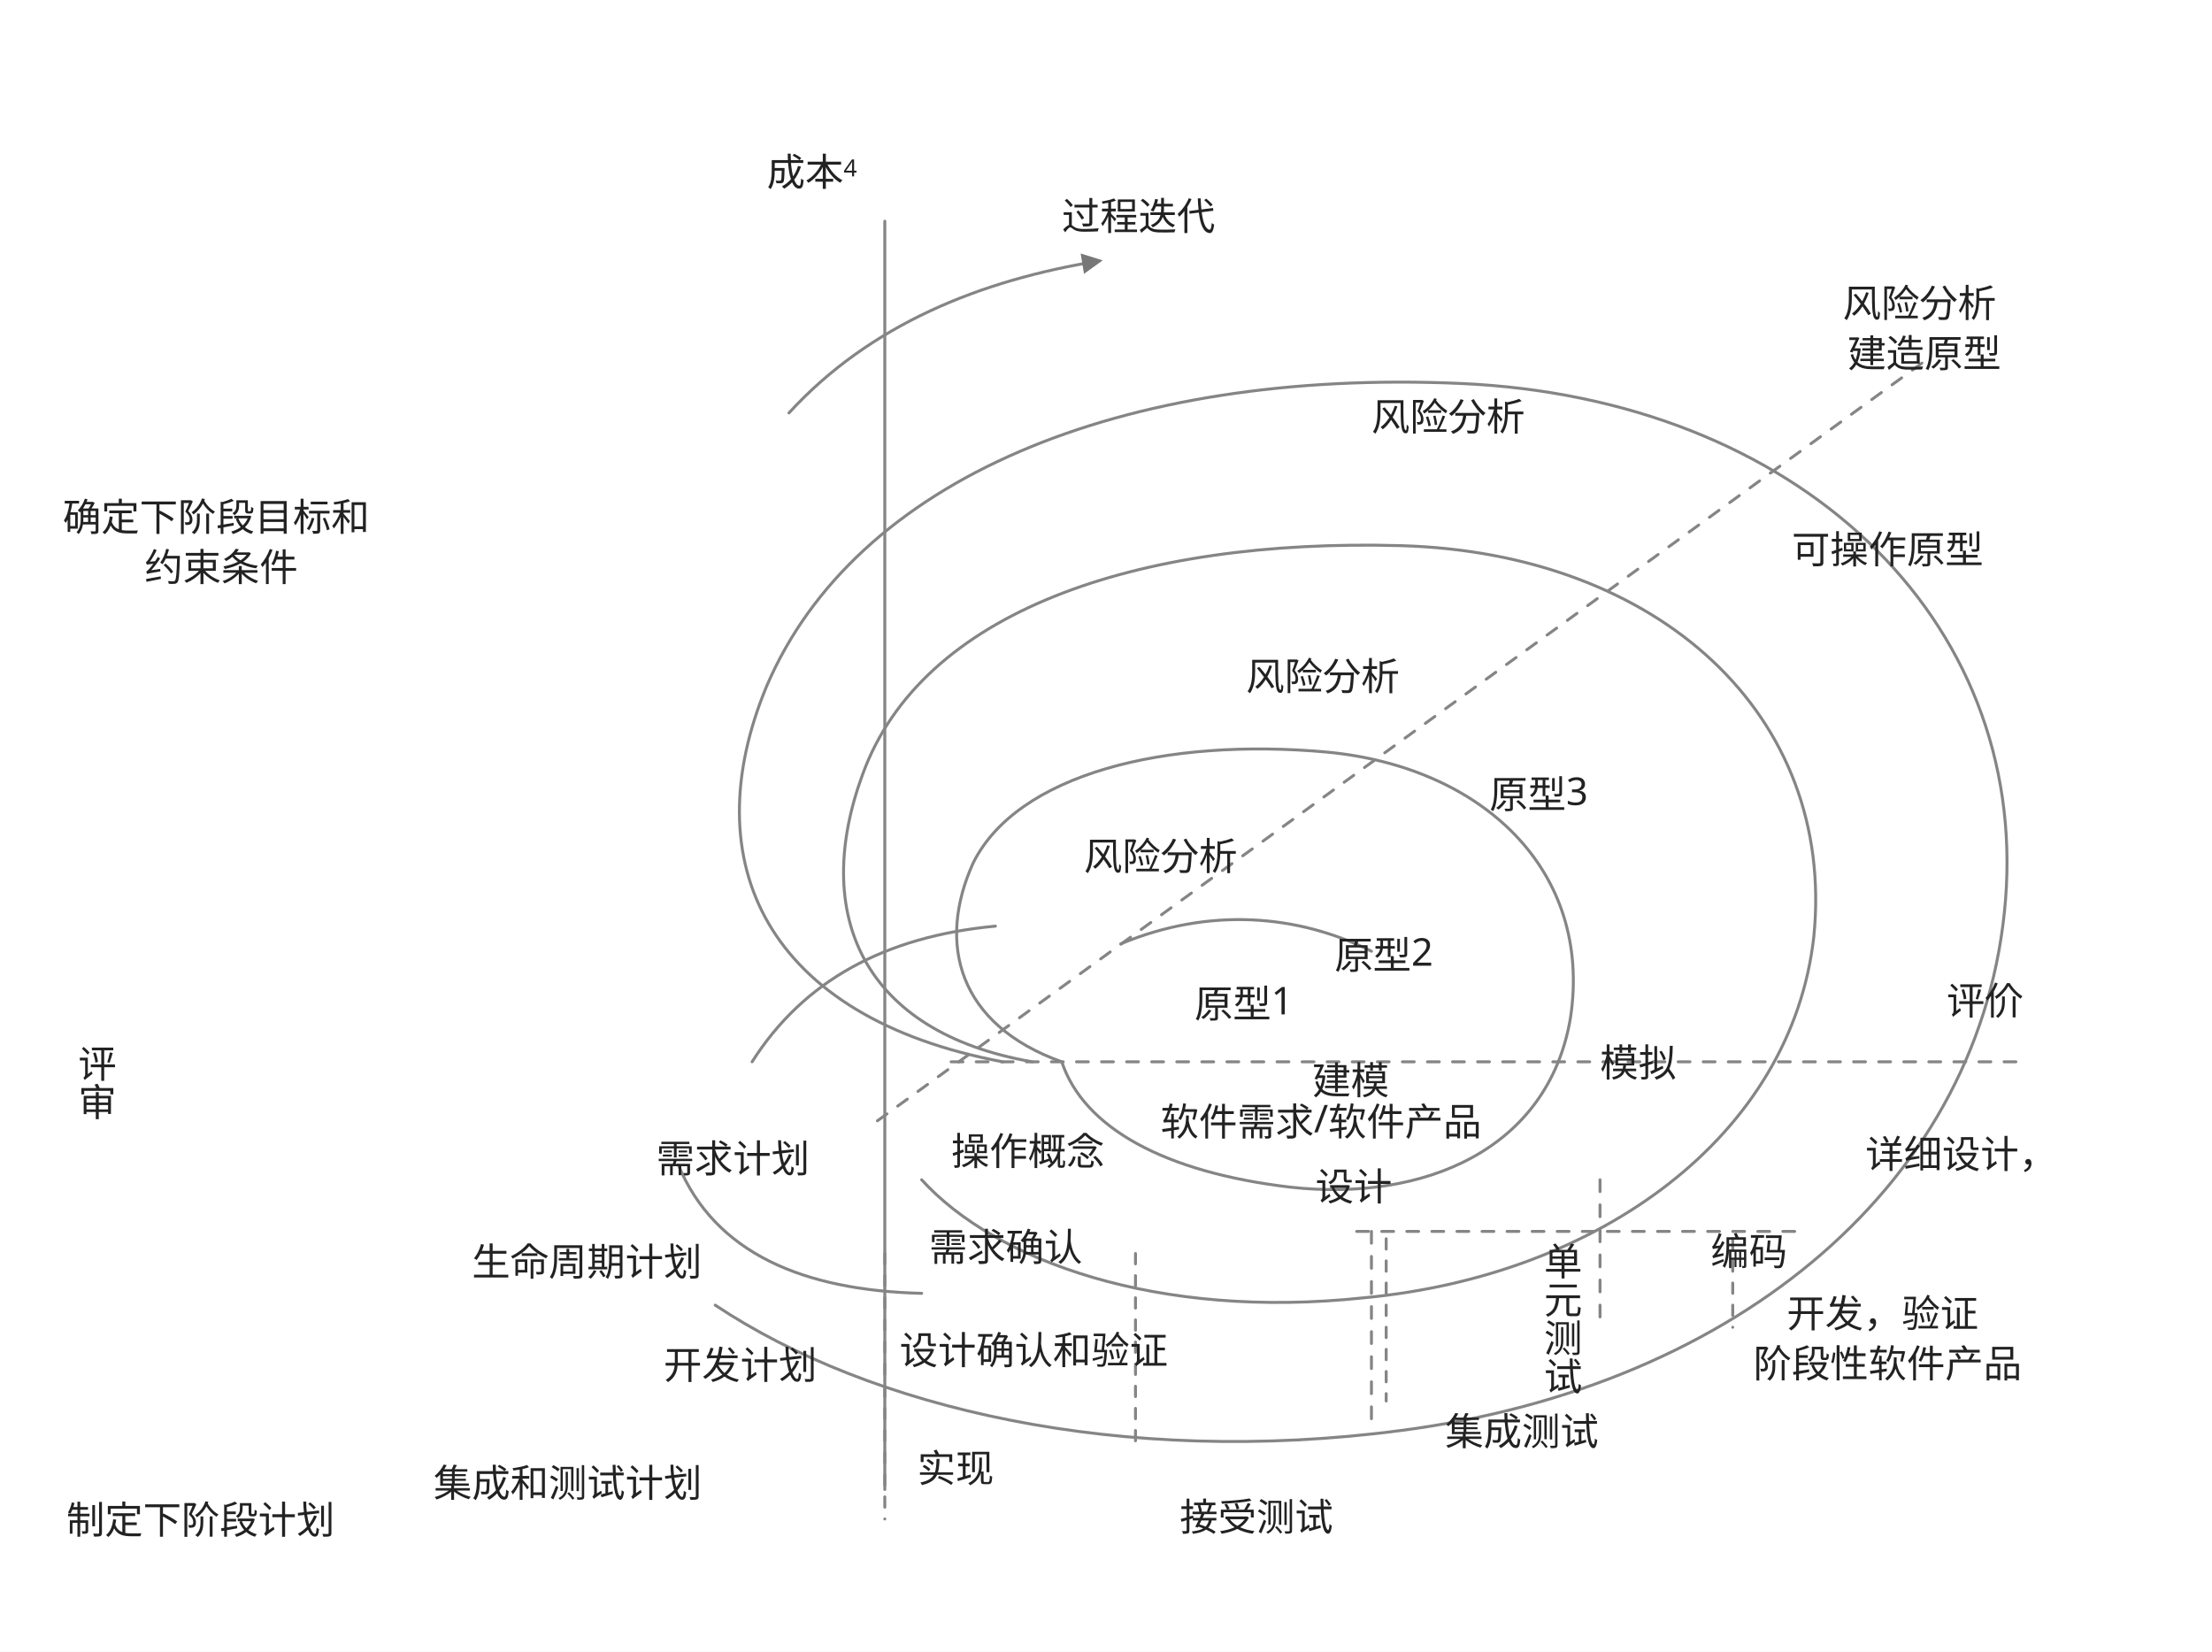
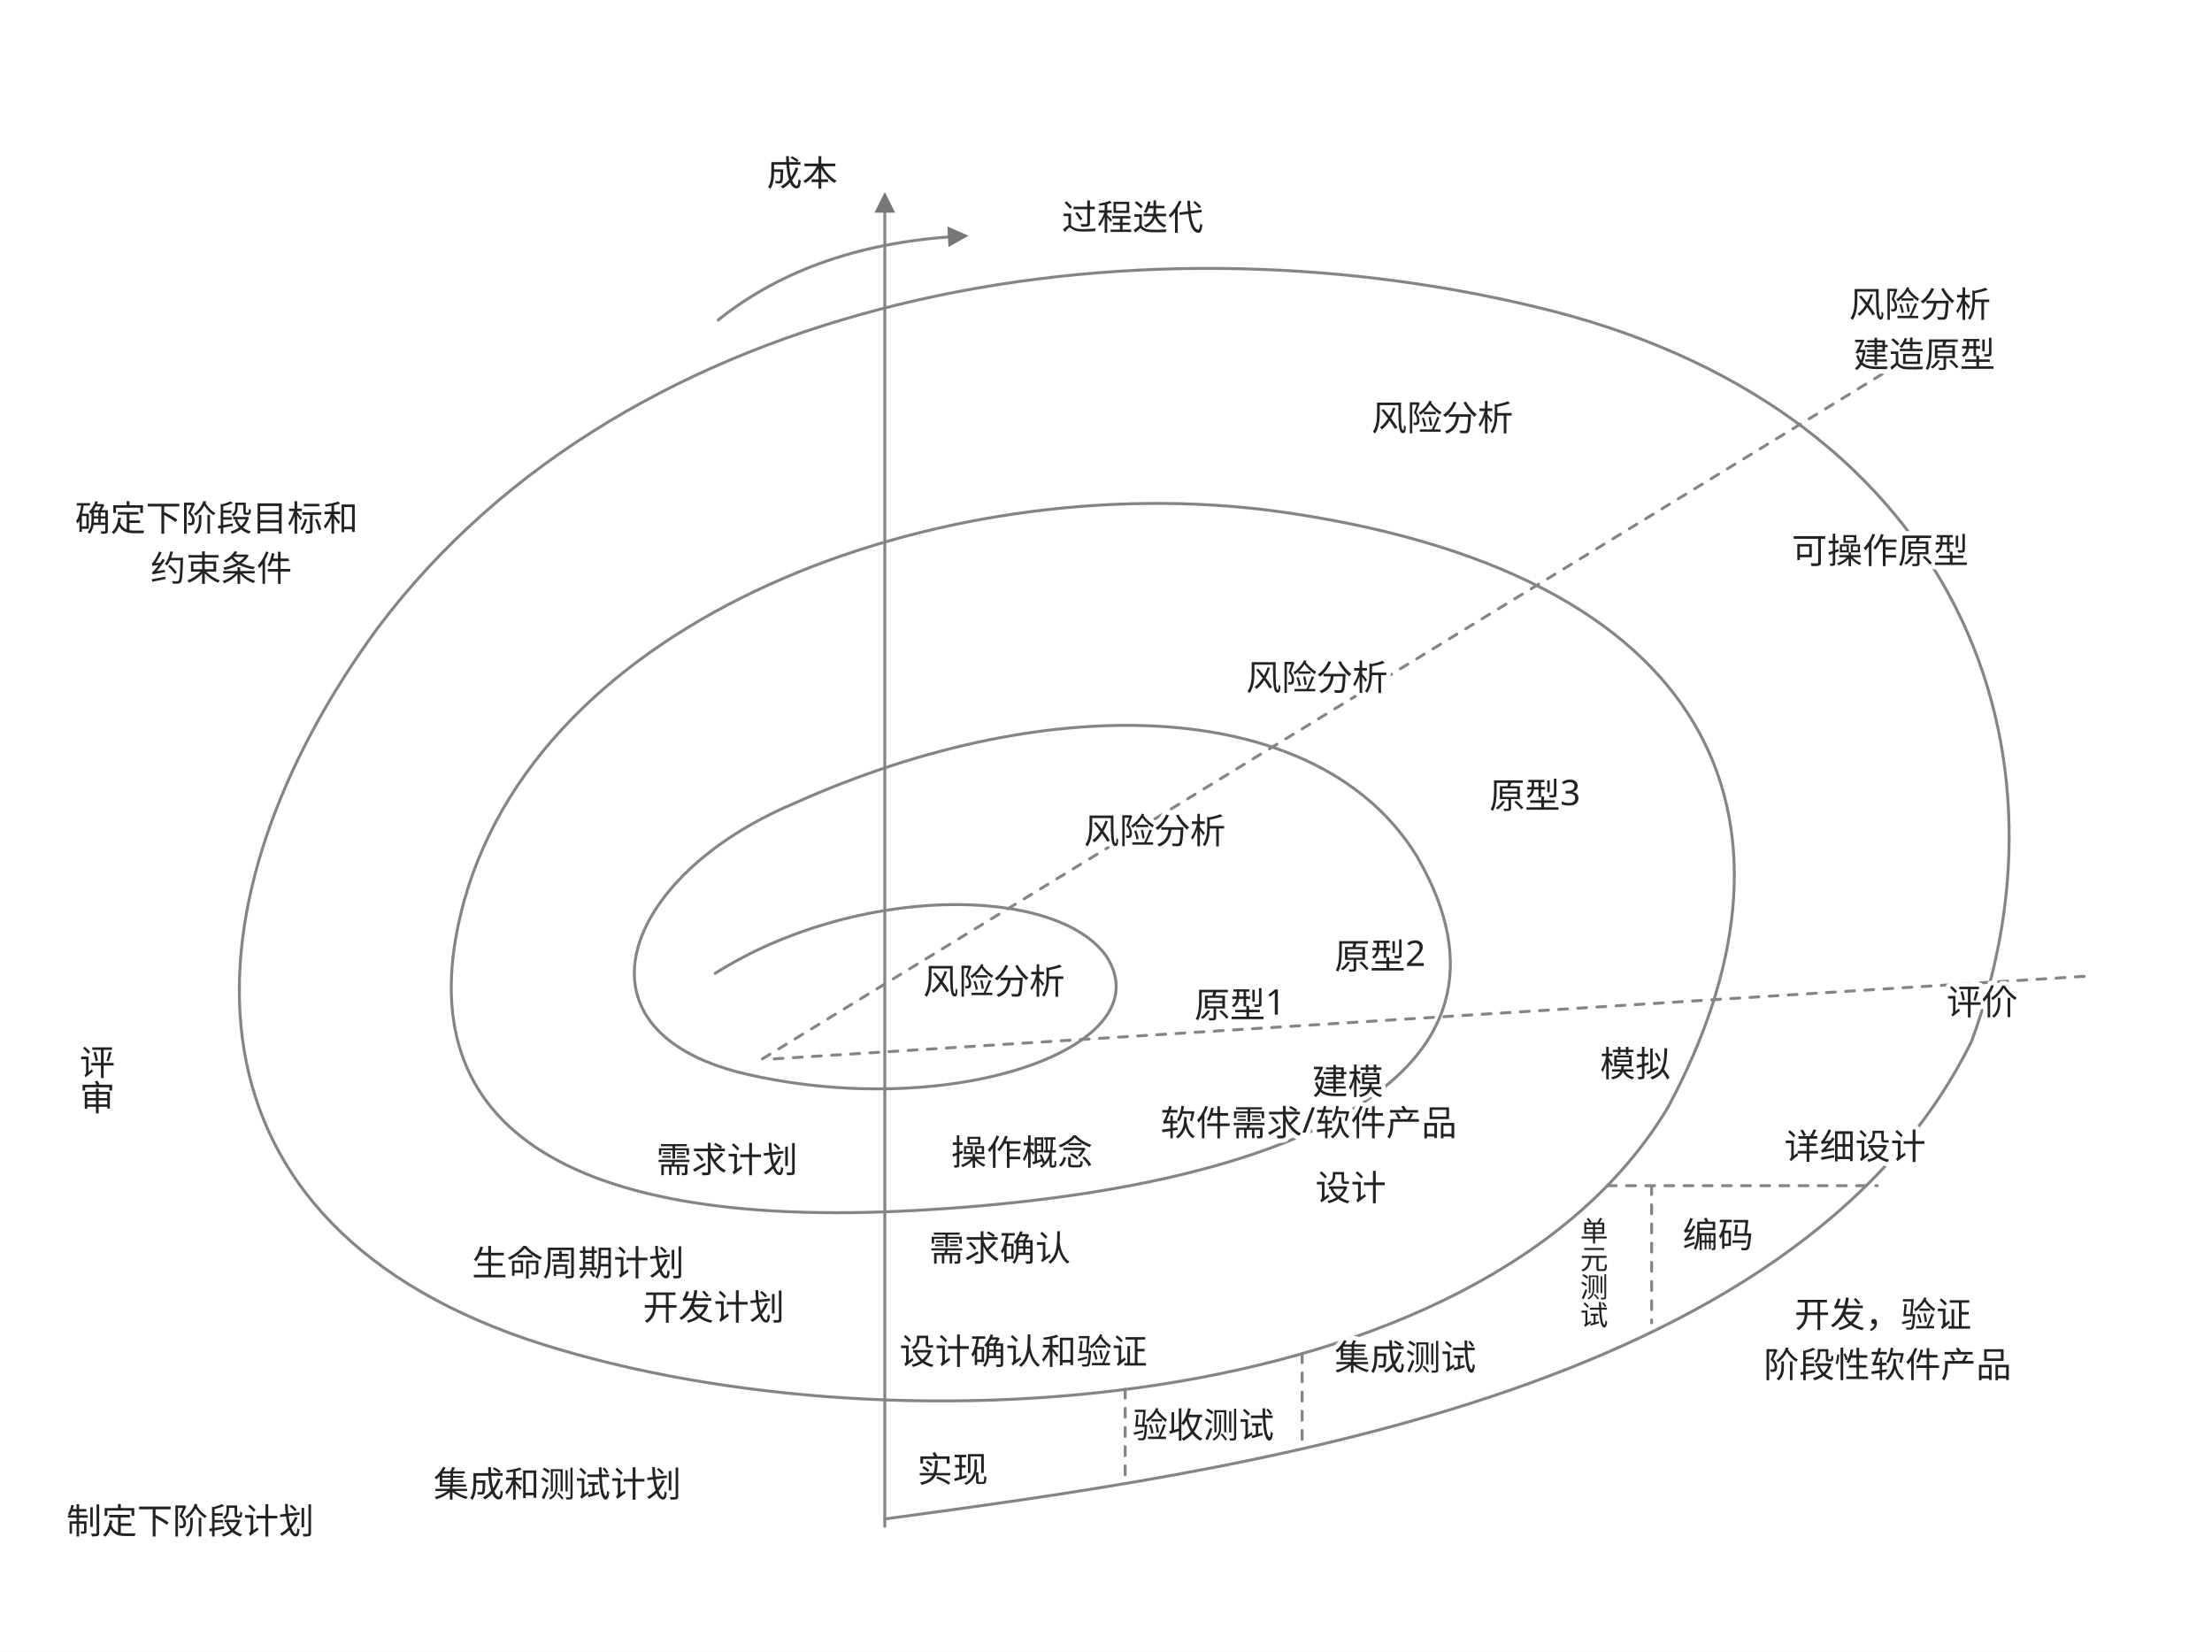
<svg xmlns="http://www.w3.org/2000/svg" width="1500" height="1120" viewBox="0 0 1500 1120" role="img" aria-labelledby="title desc">
  <defs>
    <marker id="arrow" viewBox="0 0 10 10" refX="8" refY="5" markerWidth="7" markerHeight="7" orient="auto-start-reverse">
      <path d="M 0 0 L 10 5 L 0 10 z" fill="#777" />
    </marker>
  </defs>
  <rect x="0" y="0" width="1500" height="1120" fill="#fff" />
  <g fill="none" stroke="#858585" stroke-width="2" stroke-linecap="round" stroke-linejoin="round">
-     <path d="M 680 720 C 520 690 470 585 520 465 C 580 325 760 250 990 260 C 1220 270 1375 420 1360 610 C 1345 800 1180 940 950 970 C 760 995 590 955 485 885" />
-     <path d="M 700 720 C 585 700 550 620 585 525 C 625 415 770 365 950 370 C 1125 375 1245 485 1230 635 C 1215 770 1085 865 925 880 C 785 895 675 855 625 800" />
-     <path d="M 720 720 C 650 695 635 640 660 585 C 690 525 790 500 900 510 C 1005 520 1080 590 1065 690 C 1050 780 965 815 875 805 C 790 795 735 765 720 720" />
-     <path d="M 535 280 C 590 220 665 190 745 177" marker-end="url(#arrow)" />
-     <path d="M 595 760 L 1305 245" stroke-dasharray="8 9" />
-     <path d="M 645 720 H 1370" stroke-dasharray="8 9" />
-     <path d="M 920 835 H 1220" stroke-dasharray="8 9" />
-     <path d="M 930 835 V 970" stroke-dasharray="8 9" />
-     <path d="M 1085 800 V 900" stroke-dasharray="8 9" />
-     <path d="M 600 150 V 1010" />
-     <path d="M 600 850 V 1030" stroke-dasharray="7 8" />
-     <path d="M 770 850 V 980" stroke-dasharray="7 8" />
-     <path d="M 940 840 V 950" stroke-dasharray="7 8" />
-     <path d="M 1175 840 V 900" stroke-dasharray="7 8" />
-     <path d="M 460 790 C 485 850 545 875 625 877" />
-     <path d="M 510 720 C 545 665 600 635 675 628" />
-     <path d="M 760 640 C 820 615 880 620 930 645" />
+     <path d="M 485 660 C 580 600 715 600 750 648 C 790 709 649 760 509 729 C 381 701 422 594 538 545 C 716 465 896 474 961 581 C 1048 731 871 805 634 820 C 378 837 273 760 315 610 C 371 412 650 314 875 348 C 1175 393 1230 567 1131 751 C 1004 963 595 988 357 908 C 112 824 122 609 256 426 C 428 197 766 142 1041 208 C 1320 274 1413 499 1337 706 C 1218 948 835 998 600 1030" />
+     <path d="M 487 217 Q 552 165 654 160" marker-end="url(#arrow)" />
+     <path d="M 517 718 L 1302 238 M 525 718 L 1414 662 M 1090 804 H 1273 M 1120 804 V 897 M 883 918 V 982 M 763 942 V 1006" stroke-dasharray="6 7" />
+     <path d="M 600 1035 V 133" marker-end="url(#arrow)" />
  </g>
-   <g fill="#222" font-family="WenQuanYi Zen Hei, sans-serif" font-size="26">
-     <text x="520" y="126">成本<tspan baseline-shift="super" font-size="16">4</tspan>
-     </text>
+   <g fill="#222" font-family="WenQuanYi Zen Hei, sans-serif" font-size="24" style="paint-order:stroke;stroke:#fff;stroke-width:6;stroke-linejoin:round">
+     <text x="520" y="126">成本</text>
    <text x="720" y="156">过程迭代</text>
    <text x="42" y="360" text-anchor="middle">
      <tspan x="150" dy="0">确定下阶段目标和</tspan>
      <tspan x="150" dy="34">约束条件</tspan>
    </text>
    <text x="66" y="708" writing-mode="tb" glyph-orientation-vertical="0">评审</text>
    <text x="45" y="1040">制定下阶段计划</text>
    <text x="1280" y="215" text-anchor="middle">
      <tspan x="1305" dy="0">风险分析</tspan>
      <tspan x="1305" dy="34">建造原型</tspan>
    </text>
    <text x="1215" y="382">可操作原型</text>
    <text x="930" y="292">风险分析</text>
    <text x="845" y="468">风险分析</text>
-     <text x="735" y="590">风险分析</text>
+     <text x="735" y="572">风险分析</text>
+     <text x="626" y="674">风险分析</text>
    <text x="1010" y="548">原型3</text>
    <text x="905" y="657">原型2</text>
    <text x="810" y="690">原型1</text>
    <text x="890" y="742">建模</text>
    <text x="1085" y="730">模拟</text>
    <text x="1320" y="688">评价</text>
-     <text x="1265" y="792">详细设计，</text>
+     <text x="1210" y="786">详细设计</text>
    <text x="320" y="865">生命周期计划</text>
-     <text x="450" y="935">开发计划</text>
+     <text x="436" y="895">开发计划</text>
    <text x="294" y="1015">集成和测试计划</text>
    <text x="445" y="795">需求计划</text>
    <text x="645" y="790">操作概念</text>
    <text x="630" y="855">需求确认</text>
    <text x="610" y="925">设计确认和验证</text>
    <text x="787" y="770">软件需求/软件产品</text>
    <text x="892" y="814">设计</text>
    <text x="622" y="1005">实现</text>
-     <text x="800" y="1038">接受测试</text>
-     <text x="980" y="980">集成测试</text>
-     <text x="1060" y="842" writing-mode="tb" glyph-orientation-vertical="0">单元测试</text>
-     <text x="1160" y="858">编码</text>
+     <text x="768" y="975">验收测试</text>
+     <text x="905" y="929">集成测试</text>
+     <text x="1081" y="825" font-size="19" writing-mode="tb" glyph-orientation-vertical="0">单元测试</text>
+     <text x="1141" y="846">编码</text>
    <text x="1275" y="900" text-anchor="middle">
      <tspan x="1280" dy="0">开发，验证</tspan>
      <tspan x="1280" dy="34">阶段性软件产品</tspan>
    </text>
  </g>
</svg>
